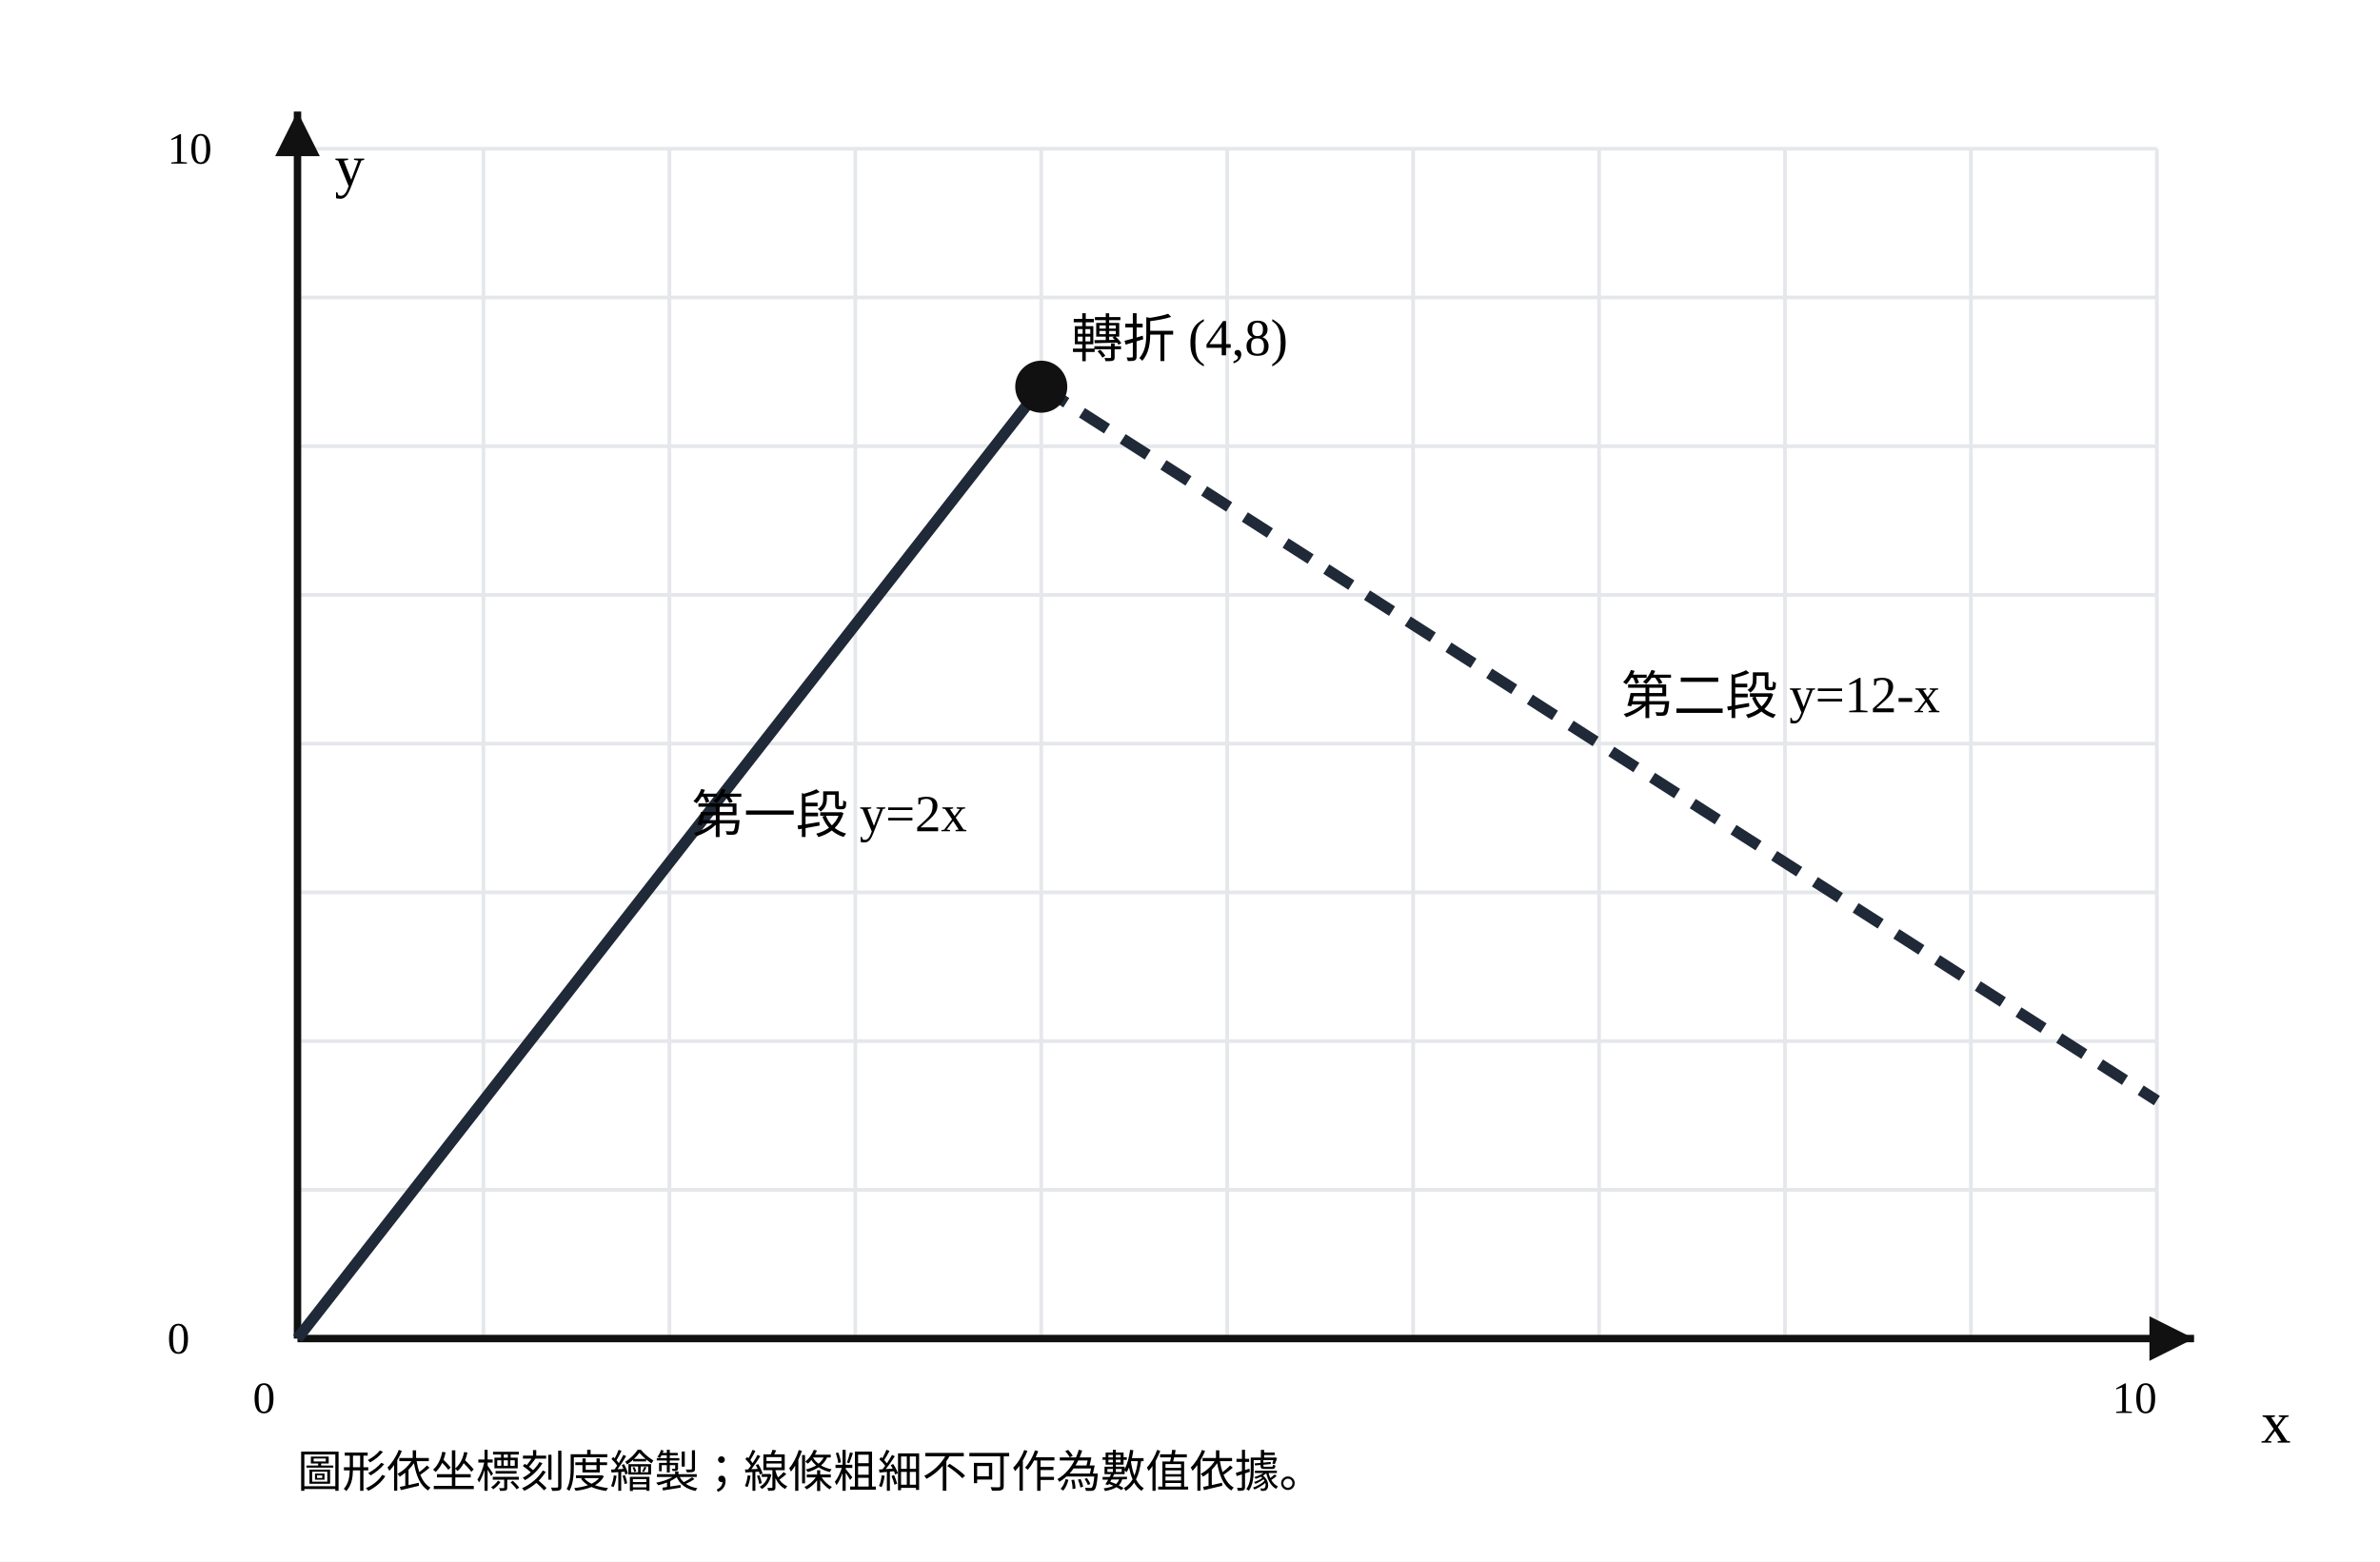
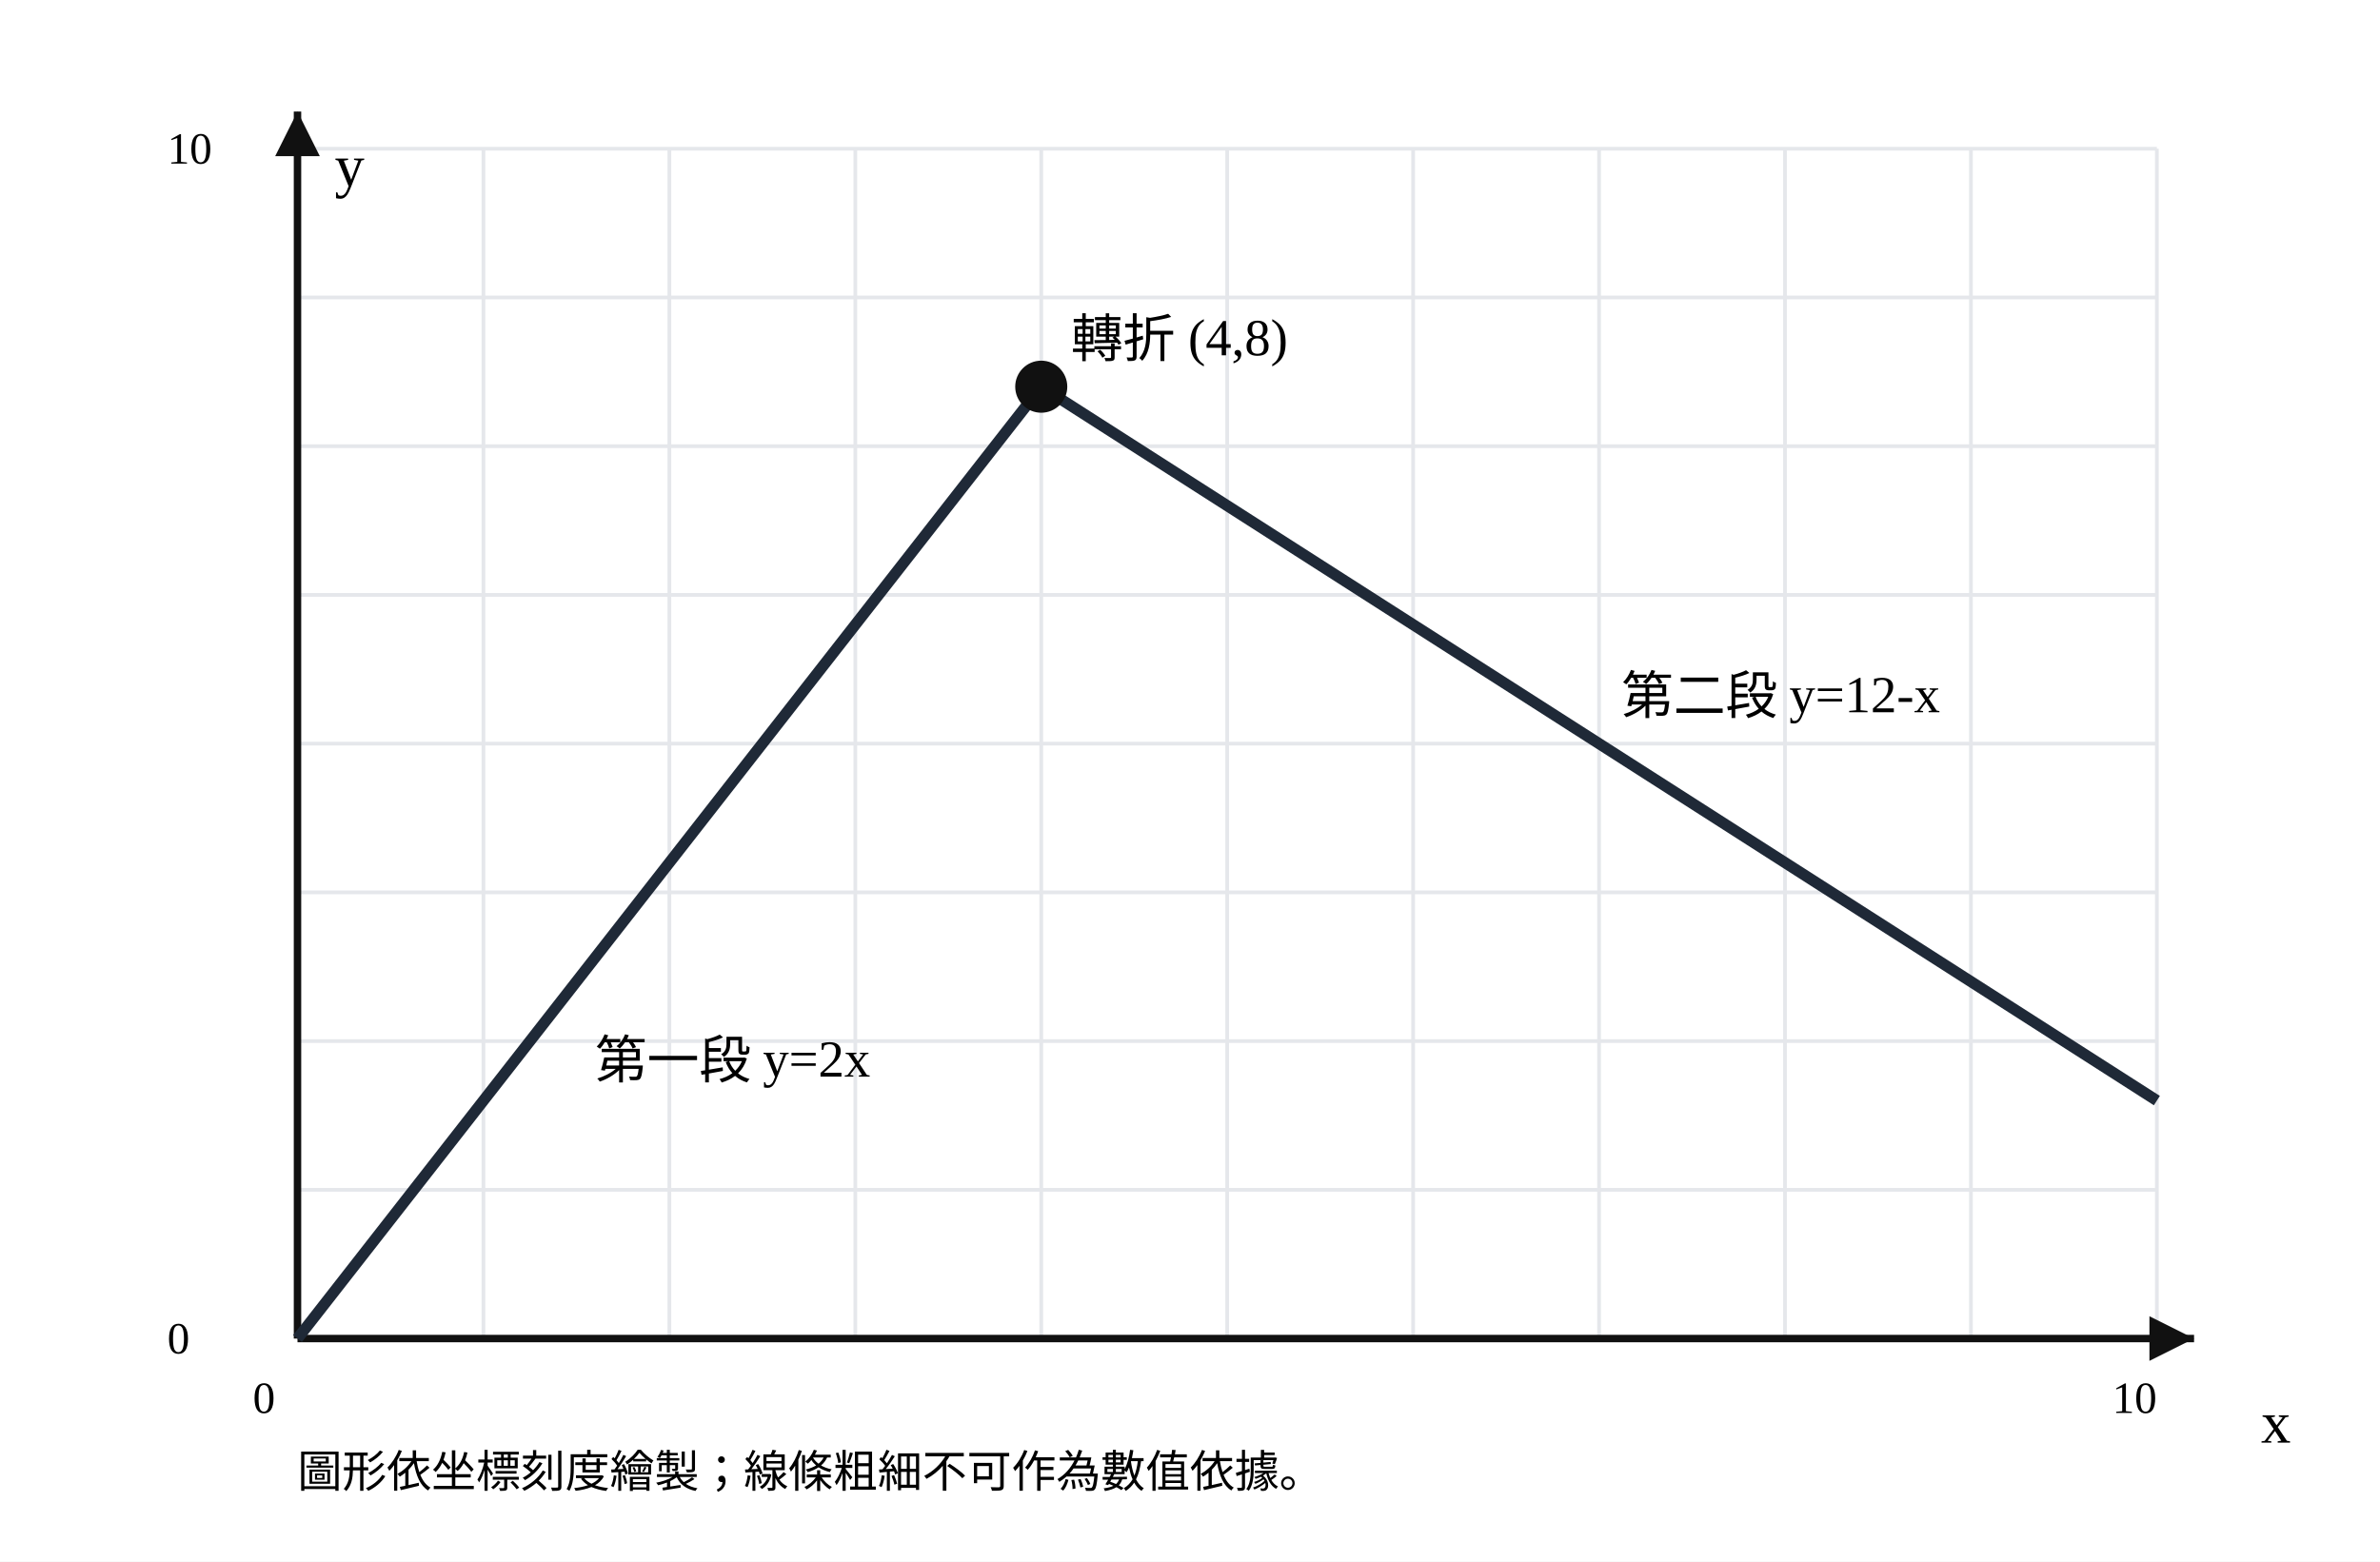
<svg xmlns="http://www.w3.org/2000/svg" width="640" height="420" viewBox="0 0 640 420" role="img" aria-labelledby="u15-s011-mc09-fig-title u15-s011-mc09-fig-desc">
  <defs>
    <marker id="arrow" markerWidth="8" markerHeight="8" refX="6" refY="3" orient="auto">
      <path d="M0,0 L0,6 L6,3 z" fill="#111" />
    </marker>
  </defs>
  <rect x="0" y="0" width="640" height="420" fill="white" />
  <line x1="80.0" y1="40" x2="80.0" y2="360" stroke="#e5e7eb" stroke-width="1" />
  <line x1="130.0" y1="40" x2="130.0" y2="360" stroke="#e5e7eb" stroke-width="1" />
  <line x1="180.0" y1="40" x2="180.0" y2="360" stroke="#e5e7eb" stroke-width="1" />
  <line x1="230.0" y1="40" x2="230.0" y2="360" stroke="#e5e7eb" stroke-width="1" />
  <line x1="280.0" y1="40" x2="280.0" y2="360" stroke="#e5e7eb" stroke-width="1" />
  <line x1="330.0" y1="40" x2="330.0" y2="360" stroke="#e5e7eb" stroke-width="1" />
  <line x1="380.0" y1="40" x2="380.0" y2="360" stroke="#e5e7eb" stroke-width="1" />
  <line x1="430.0" y1="40" x2="430.0" y2="360" stroke="#e5e7eb" stroke-width="1" />
  <line x1="480.0" y1="40" x2="480.0" y2="360" stroke="#e5e7eb" stroke-width="1" />
  <line x1="530.0" y1="40" x2="530.0" y2="360" stroke="#e5e7eb" stroke-width="1" />
  <line x1="580.0" y1="40" x2="580.0" y2="360" stroke="#e5e7eb" stroke-width="1" />
  <line x1="80" y1="40.0" x2="580" y2="40.0" stroke="#e5e7eb" stroke-width="1" />
  <line x1="80" y1="80.0" x2="580" y2="80.0" stroke="#e5e7eb" stroke-width="1" />
  <line x1="80" y1="120.0" x2="580" y2="120.0" stroke="#e5e7eb" stroke-width="1" />
  <line x1="80" y1="160.0" x2="580" y2="160.0" stroke="#e5e7eb" stroke-width="1" />
  <line x1="80" y1="200.0" x2="580" y2="200.0" stroke="#e5e7eb" stroke-width="1" />
  <line x1="80" y1="240.0" x2="580" y2="240.0" stroke="#e5e7eb" stroke-width="1" />
  <line x1="80" y1="280.0" x2="580" y2="280.0" stroke="#e5e7eb" stroke-width="1" />
  <line x1="80" y1="320.0" x2="580" y2="320.0" stroke="#e5e7eb" stroke-width="1" />
  <line x1="80" y1="360.0" x2="580" y2="360.0" stroke="#e5e7eb" stroke-width="1" />
  <line id="u15-s011-mc09-fig-x-axis" x1="80" y1="360.0" x2="590" y2="360.0" stroke="#111" stroke-width="2" marker-end="url(#arrow)" />
  <line id="u15-s011-mc09-fig-y-axis" x1="80.0" y1="360" x2="80.0" y2="30" stroke="#111" stroke-width="2" marker-end="url(#arrow)" />
  <text x="608" y="388.0" font-size="16">x</text>
  <text x="90.0" y="50" font-size="16">y</text>
  <text x="68.0" y="380.0" font-size="12">0</text>
  <text x="568.0" y="380.0" font-size="12">10</text>
  <text x="45.0" y="364.0" font-size="12">0</text>
  <text x="45.0" y="44.0" font-size="12">10</text>
  <line id="u15-s011-mc09-fig-obj-1" x1="80.0" y1="360.0" x2="280.0" y2="104.0" stroke="#1f2937" stroke-width="3" />
-   <text x="186.0" y="224.0" font-size="14">第一段 y=2x</text>
+   <text x="160" y="290" font-size="14">第一段 y=2x</text>
  <circle cx="280.0" cy="104.0" r="5" fill="#111" />
-   <line id="u15-s011-mc09-fig-obj-2" x1="280.0" y1="104.0" x2="580.0" y2="296.0" stroke="#1f2937" stroke-width="3" stroke-dasharray="8 5" />
+   <line id="u15-s011-mc09-fig-obj-2" x1="280.0" y1="104.0" x2="580.0" y2="296.0" stroke="#1f2937" stroke-width="3" stroke-dasharray="none" />
  <text x="436.0" y="192.0" font-size="14">第二段 y=12-x</text>
  <circle cx="280.0" cy="104.0" r="6" fill="white" stroke="#111" stroke-width="2" />
  <circle id="u15-s011-mc09-fig-obj-3" cx="280.0" cy="104.0" r="6" fill="#111" />
  <text x="288.0" y="96.0" font-size="14">轉折 (4,8)</text>
  <text x="80" y="400" font-size="12">圖形依坐標刻度繪製；線條粗細不可作為數值依據。</text>
</svg>
